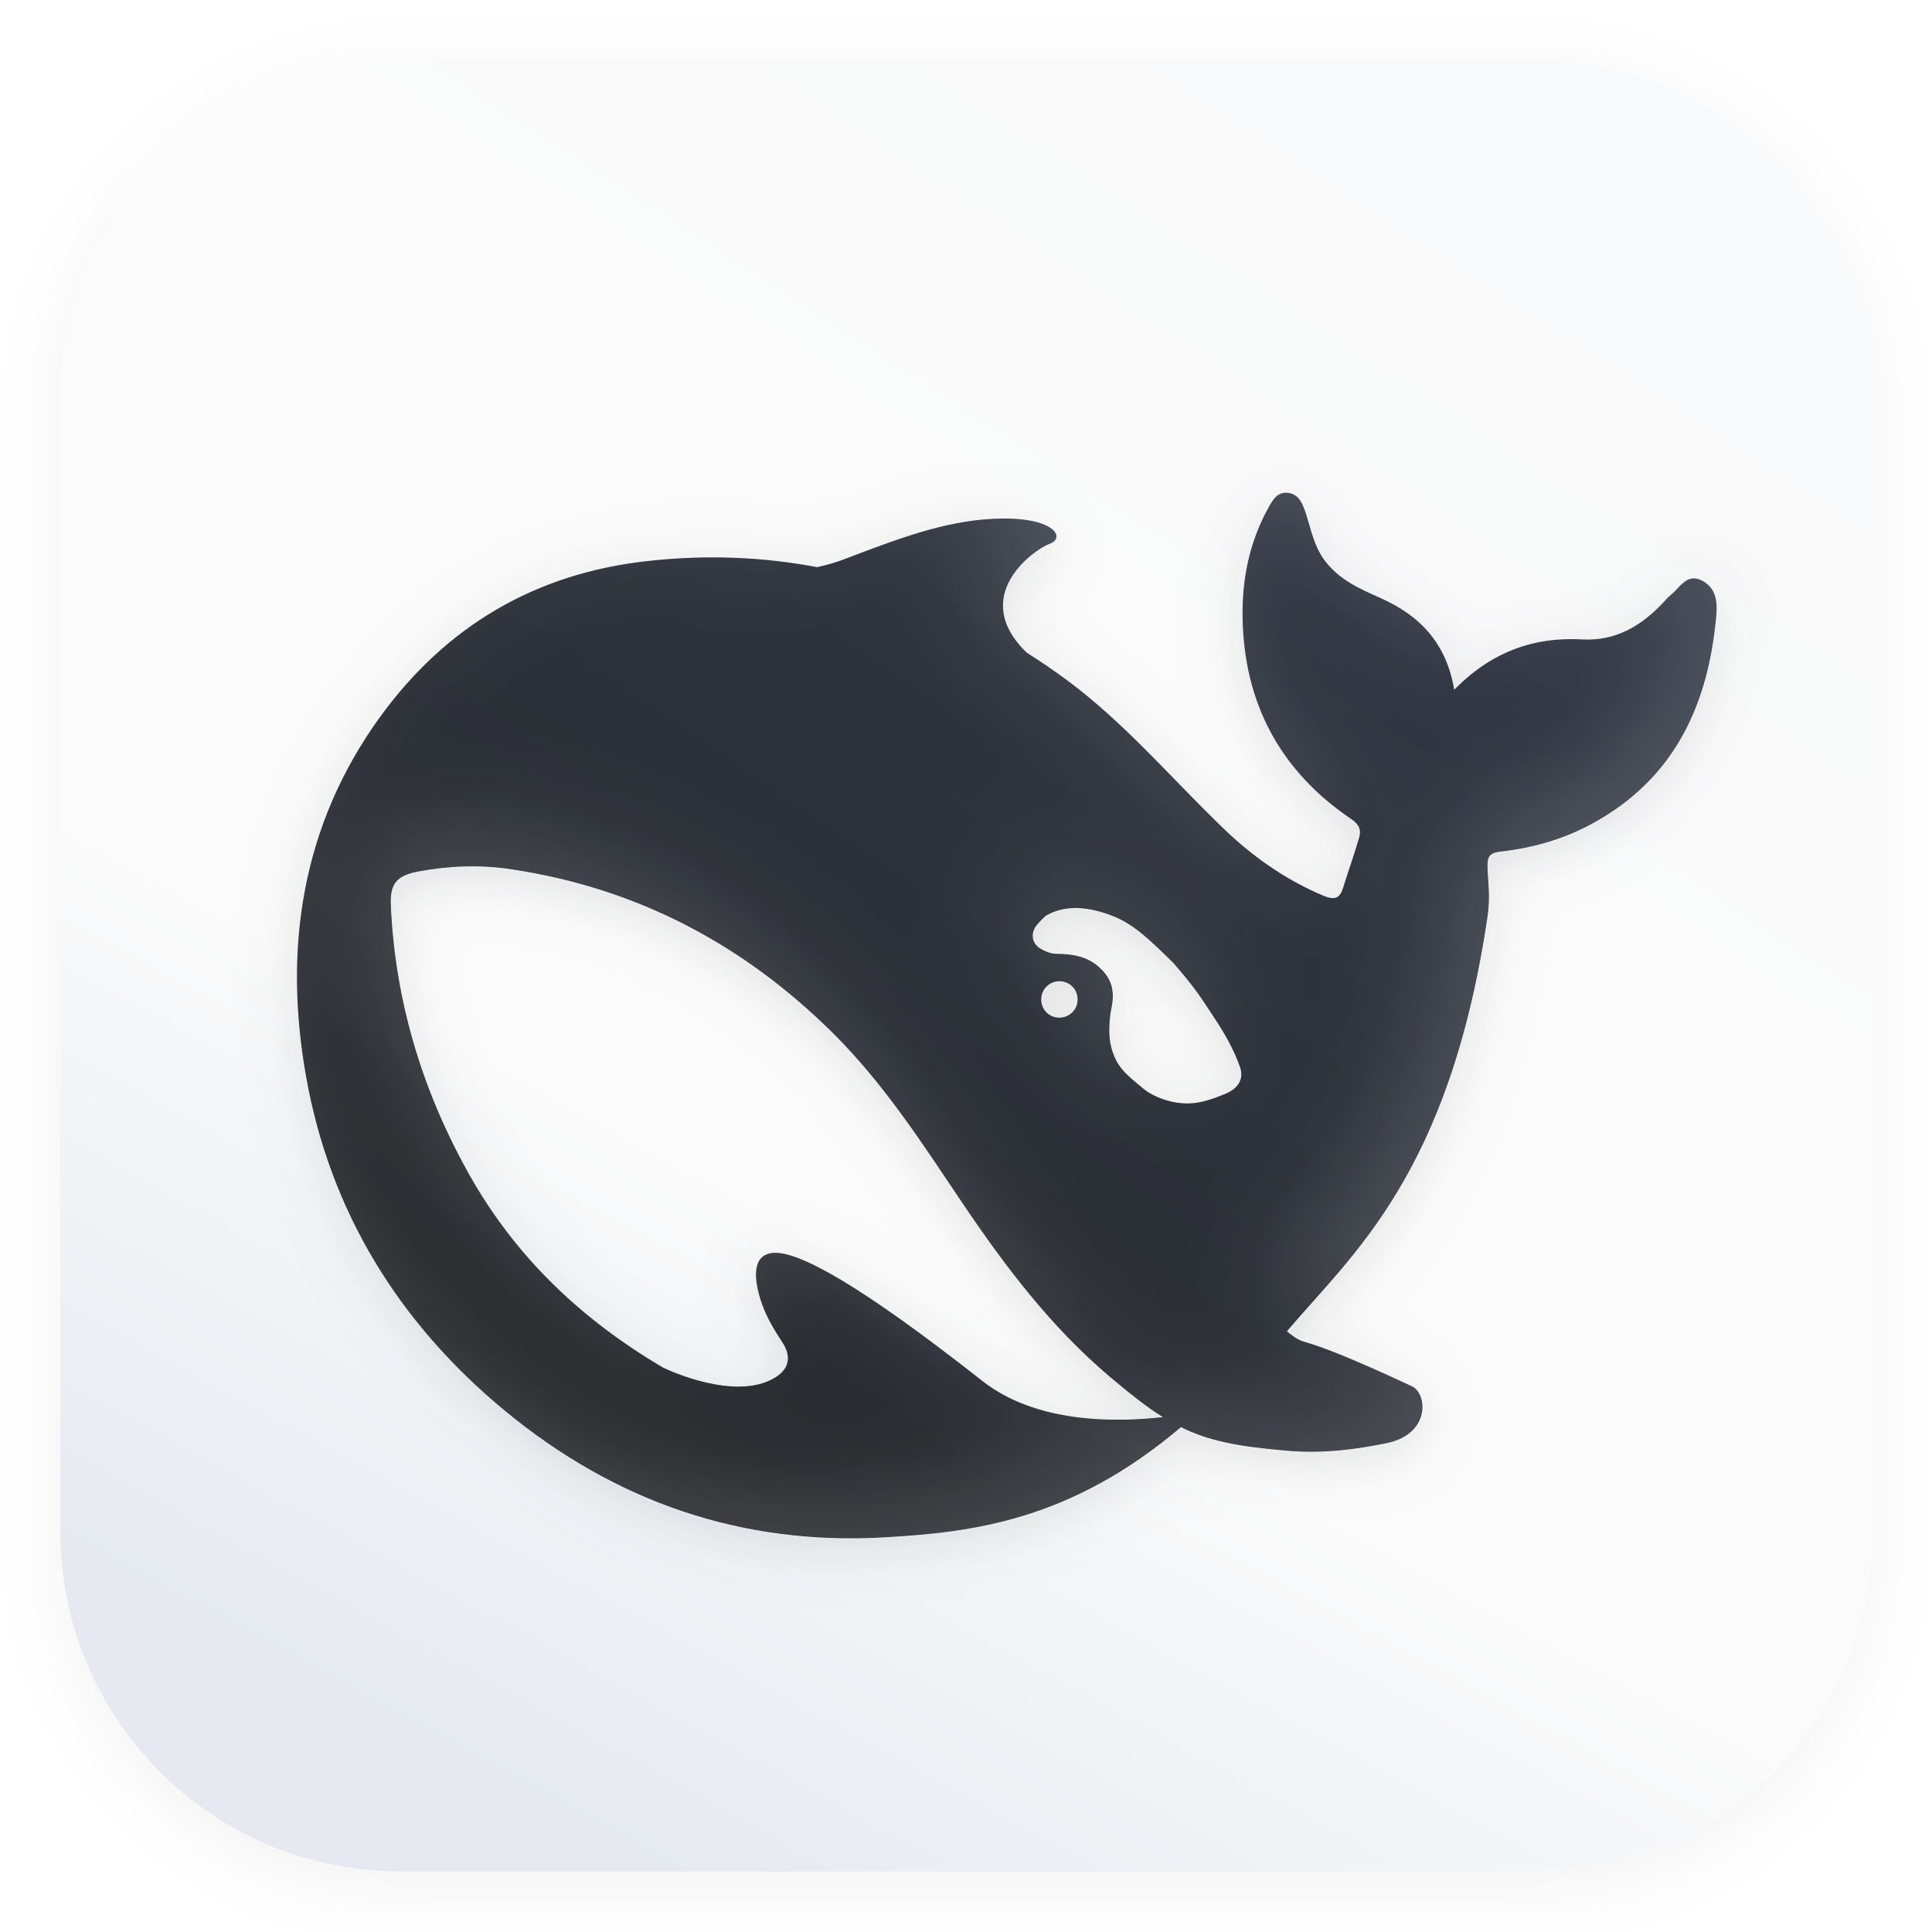
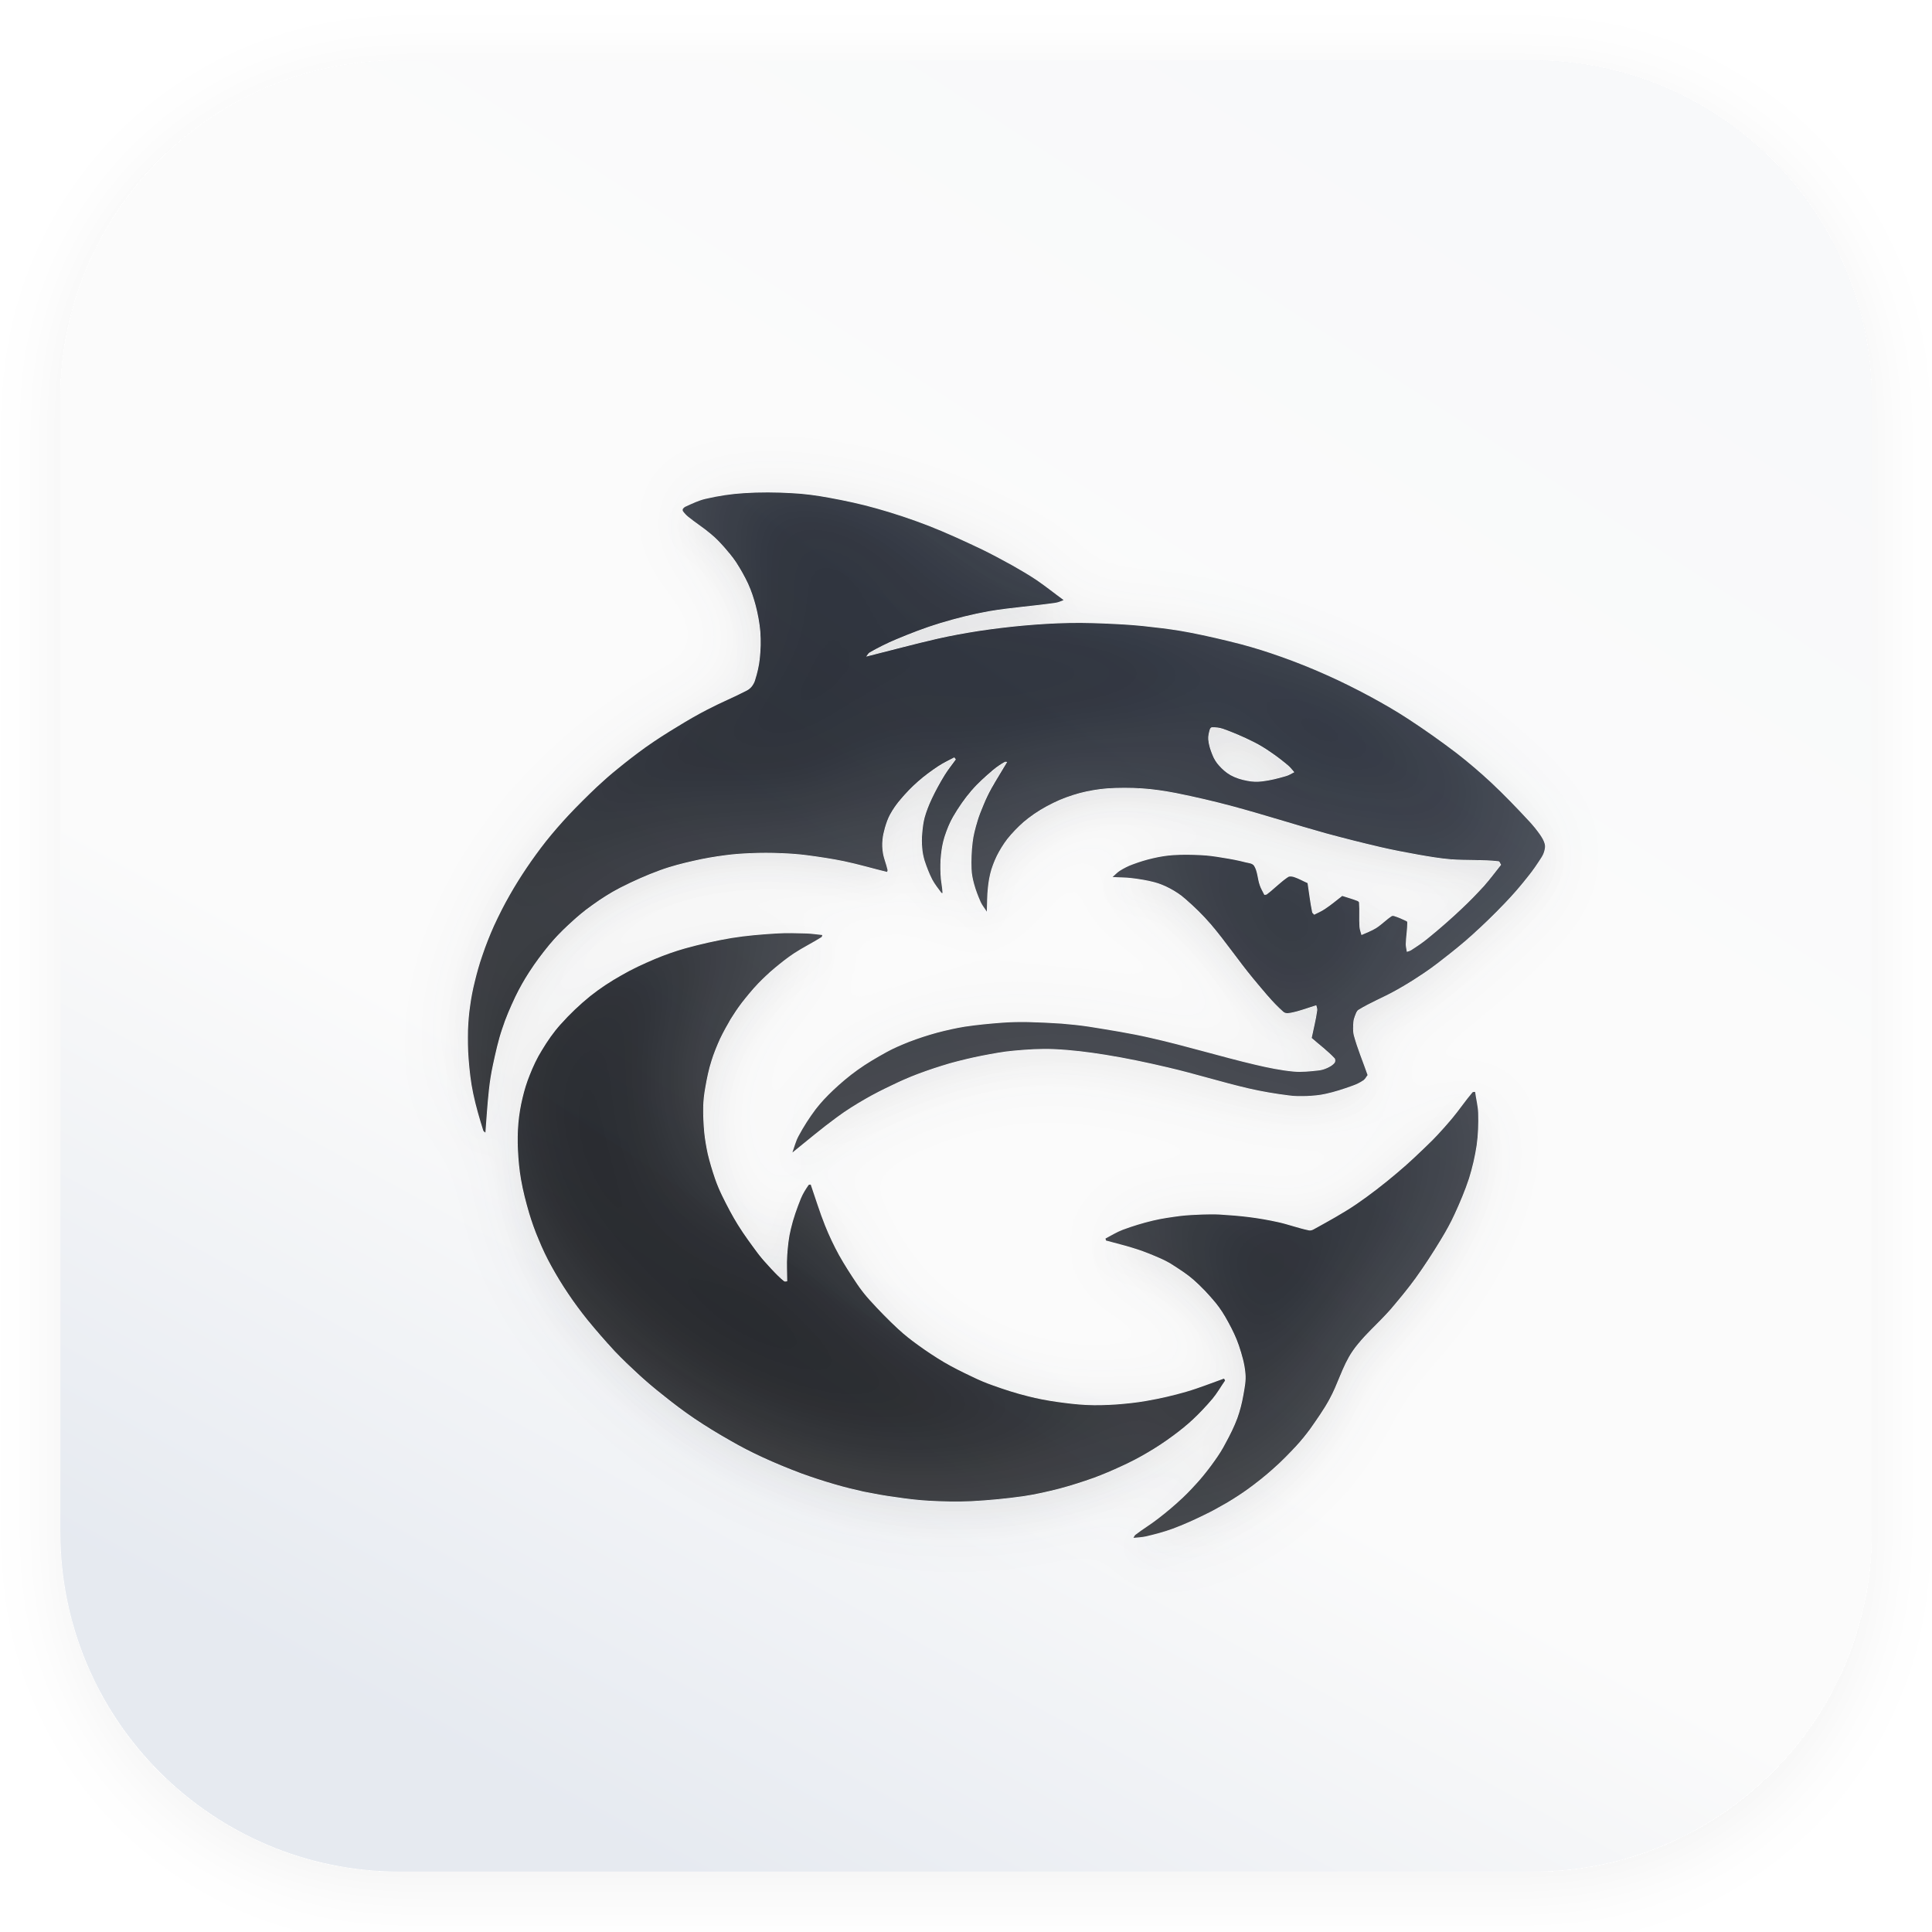
<svg xmlns="http://www.w3.org/2000/svg" width="1024" height="1024" viewBox="0 0 1024 1024" fill="none">
  <g transform="translate(32 32) scale(0.9375) translate(-40 -32)">
    <g filter="url(#filter0_d_1637_371)">
      <rect rx="192" width="1024" height="1024" transform="translate(40 32)" fill="#FBFBFB" />
      <rect rx="192" width="1024" height="1024" transform="translate(40 32)" fill="url(#paint0_linear_1637_371)" fill-opacity="0.4" />
      <rect rx="192" width="1024" height="1024" transform="translate(40 32)" fill="url(#paint1_linear_1637_371)" fill-opacity="0.8" />
      <g id="tray-glyph" filter="url(#filter1_ddi_1637_371)">
-         <path d="M968.002 326.025C959.5 321.85 955.842 329.804 950.865 333.835C949.162 335.143 947.722 336.834 946.283 338.393C933.859 351.673 919.336 360.407 900.376 359.363C872.649 357.804 848.963 366.525 828.035 387.759C823.586 361.583 808.812 345.951 786.313 335.936C774.536 330.729 762.64 325.51 754.401 314.186C748.645 306.112 747.074 297.127 744.195 288.274C742.36 282.936 740.538 277.465 734.385 276.554C727.718 275.51 725.103 281.112 722.476 285.803C712.006 304.95 707.952 326.039 708.349 347.405C709.26 395.463 729.54 433.742 769.823 460.962C774.404 464.094 775.579 467.212 774.14 471.771C771.394 481.153 768.119 490.257 765.241 499.639C763.406 505.624 760.66 506.933 754.256 504.329C732.154 495.08 713.049 481.417 696.175 464.874C667.524 437.138 641.633 406.536 609.325 382.566C601.733 376.964 594.154 371.758 586.298 366.802C553.33 334.773 590.616 308.464 599.251 305.333C608.282 302.082 602.393 290.877 573.214 291.009C544.048 291.141 517.364 300.906 483.353 313.935C478.389 315.891 473.147 317.318 467.786 318.494C436.917 312.64 404.873 311.332 371.377 315.111C308.332 322.141 257.975 351.964 220.953 402.876C176.471 464.081 166.014 533.624 178.835 606.153C192.302 682.594 231.291 745.887 291.194 795.372C353.328 846.68 424.876 871.813 506.498 866.99C556.076 864.122 611.279 857.489 673.532 804.74C689.23 812.55 705.708 815.681 733.052 818.02C754.111 819.976 774.391 816.976 790.076 813.726C814.674 808.519 812.971 785.726 804.072 781.564C731.995 747.962 747.826 761.638 733.435 750.565C770.06 707.198 825.263 662.139 846.85 516.156C848.553 504.567 847.114 497.273 846.85 487.892C846.718 482.157 848.025 479.95 854.574 479.303C872.623 477.215 890.156 472.273 906.238 463.42C952.938 437.892 971.765 395.965 976.215 345.7C976.875 338.01 976.083 330.069 967.976 326.039L968.002 326.025ZM561.067 778.432C491.222 723.477 457.343 705.374 443.347 706.154C430.263 706.933 432.626 721.918 435.505 731.682C438.515 741.315 442.436 747.962 447.929 756.418C451.718 762.021 454.346 770.345 444.14 776.609C421.641 790.549 382.533 771.918 380.698 771.006C335.174 744.182 297.109 708.757 270.293 660.316C244.389 613.698 229.35 563.685 226.868 510.302C226.208 497.406 230.01 492.847 242.831 490.508C259.704 487.376 277.106 486.729 293.98 489.2C365.264 499.625 425.959 531.523 476.844 582.052C505.878 610.831 527.861 645.213 550.491 678.815C574.561 714.492 600.452 748.49 633.42 776.358C645.066 786.122 654.348 793.548 663.247 799.019C636.431 802.018 591.698 802.666 561.08 778.445L561.067 778.432ZM594.55 562.905C594.55 557.171 599.132 552.625 604.888 552.625C606.195 552.625 607.371 552.876 608.414 553.273C609.853 553.801 611.16 554.581 612.203 555.744C614.038 557.567 615.081 560.17 615.081 562.905C615.081 568.64 610.5 573.185 604.743 573.185C598.987 573.185 594.537 568.627 594.537 562.905H594.55ZM698.539 616.301C691.871 619.037 685.19 621.375 678.787 621.64C668.845 622.155 657.992 618.125 652.103 613.17C642.953 605.479 636.404 601.185 633.658 587.773C632.483 582.039 633.13 573.185 634.186 568.111C636.536 557.171 633.922 550.141 626.212 543.759C619.927 538.553 611.952 537.112 603.185 537.112C599.911 537.112 596.914 535.685 594.682 534.509C591.025 532.686 588.015 528.127 590.893 522.525C591.804 520.701 596.254 516.275 597.297 515.495C609.206 508.716 622.937 510.936 635.625 516.01C647.403 520.833 656.288 529.686 669.109 542.186C682.193 557.289 684.543 561.465 692.003 572.789C697.892 581.642 703.252 590.759 706.909 601.185C709.128 607.699 706.249 613.038 698.539 616.288V616.301Z" fill="url(#paint2_linear_1637_371)" fill-opacity="0.9" />
+         <path d="M892.7 636.0C892.1 636.1 891.4 635.9 891.0 636.3C886.3 641.8 882.3 647.8 877.7 653.3C873.5 658.3 869.2 663.1 864.7 667.7C857.1 675.1 849.5 682.5 841.3 689.3C832.8 696.5 823.9 703.4 814.7 709.7C805.8 715.7 796.4 720.8 787.0 726.0C786.1 726.5 785.0 726.9 784.0 726.7C777.1 725.3 770.5 722.8 763.7 721.3C757.4 719.9 751.0 718.8 744.7 718.0C738.3 717.2 731.8 716.7 725.3 716.3C721.6 716.1 717.8 716.2 714.0 716.3C709.1 716.5 704.2 716.7 699.3 717.3C693.4 718.1 687.5 718.9 681.7 720.3C675.0 721.9 668.4 723.9 662.0 726.3C658.0 727.8 654.4 730.1 650.7 732.0C650.8 732.4 650.9 732.9 651.0 733.3C657.8 735.2 664.7 736.8 671.3 739.0C676.8 740.8 682.1 743.0 687.3 745.3C690.1 746.6 692.8 748.0 695.3 749.7C699.8 752.6 704.3 755.5 708.3 759.0C713.5 763.6 718.3 768.7 722.7 774.0C725.9 777.9 728.6 782.2 731.0 786.7C733.7 791.6 736.2 796.7 738.0 802.0C740.0 808.0 741.8 814.1 742.3 820.3C742.8 825.0 741.8 829.7 741.0 834.3C740.1 839.5 738.8 844.7 737.0 849.7C734.9 855.3 732.2 860.7 729.3 866.0C727.3 869.9 724.9 873.7 722.3 877.3C719.3 881.6 716.1 885.7 712.7 889.7C709.1 893.8 705.3 897.9 701.3 901.7C696.2 906.5 690.9 911.0 685.3 915.3C680.5 919.1 675.2 922.2 670.3 926.0C669.7 926.5 669.4 927.3 669.0 928.0C671.8 927.7 674.6 927.6 677.3 927.0C683.2 925.6 689.0 924.1 694.7 922.0C701.7 919.4 708.6 916.3 715.3 913.0C720.6 910.5 725.7 907.6 730.7 904.7C735.2 902.0 739.7 899.1 744.0 896.0C749.9 891.7 755.6 887.2 761.0 882.3C766.2 877.7 771.0 872.7 775.7 867.7C778.9 864.2 781.9 860.5 784.7 856.7C789.1 850.4 793.6 844.1 797.3 837.3C802.9 827.2 805.8 815.6 812.3 806.0C819.4 795.6 829.5 787.5 837.7 778.0C843.2 771.5 848.7 764.9 853.7 758.0C859.6 749.8 865.1 741.3 870.3 732.7C873.6 727.3 876.7 721.7 879.3 716.0C882.8 708.4 886.1 700.6 888.7 692.7C890.9 685.6 892.6 678.3 893.7 671.0C894.7 663.9 894.9 656.8 894.7 649.7C894.5 645.1 893.3 640.6 892.7 636.0Z M281.7 608.7C278.5 613.8 275.9 619.4 273.7 625.0C271.7 629.9 270.2 634.9 269.0 640.0C267.7 645.4 266.8 650.8 266.3 656.3C265.8 662.2 265.7 668.1 266.0 674.0C266.3 680.5 266.9 687.0 268.0 693.3C269.3 700.8 271.2 708.1 273.3 715.3C275.1 721.3 277.2 727.2 279.7 733.0C282.1 738.9 284.9 744.7 288.0 750.3C291.4 756.5 295.1 762.5 299.0 768.3C302.9 774.1 307.0 779.6 311.3 785.0C317.1 792.1 323.1 799.0 329.3 805.7C334.2 810.9 339.4 815.8 344.7 820.7C349.8 825.4 355.2 830.0 360.7 834.3C367.4 839.7 374.2 844.9 381.3 849.7C389.0 854.9 396.9 859.7 405.0 864.3C411.9 868.3 419.1 872.0 426.3 875.3C434.5 879.1 442.9 882.5 451.3 885.7C458.7 888.4 466.1 890.8 473.7 893.0C479.8 894.8 486.1 896.3 492.3 897.7C499.3 899.1 506.3 900.4 513.3 901.3C520.6 902.4 528.0 903.3 535.3 903.7C544.4 904.2 553.6 904.4 562.7 904.0C574.2 903.4 585.6 902.3 597.0 900.7C605.0 899.5 612.9 897.7 620.7 895.7C628.2 893.7 635.7 891.3 643.0 888.7C649.2 886.4 655.3 883.8 661.3 881.0C667.0 878.4 672.6 875.5 678.0 872.3C683.7 869.0 689.3 865.3 694.7 861.3C699.2 858.0 703.6 854.5 707.7 850.7C712.3 846.4 716.6 841.8 720.7 837.0C723.8 833.3 726.2 829.0 729.0 825.0C728.8 824.6 728.6 824.1 728.3 823.7C720.1 826.6 712.0 829.9 703.7 832.3C695.1 834.8 686.4 836.8 677.7 838.3C671.0 839.5 664.1 840.2 657.3 840.7C651.0 841.1 644.7 841.3 638.3 841.0C631.9 840.7 625.4 839.9 619.0 839.0C612.6 838.1 606.2 836.9 600.0 835.3C592.3 833.4 584.8 831.0 577.3 828.3C572.4 826.6 567.7 824.6 563.0 822.3C556.9 819.4 550.8 816.4 545.0 813.0C539.3 809.6 533.7 805.9 528.3 802.0C523.7 798.7 519.2 795.2 515.0 791.3C508.5 785.3 502.3 778.9 496.3 772.3C493.3 769.0 490.5 765.4 488.0 761.7C483.9 755.6 479.9 749.4 476.3 743.0C472.8 736.6 469.7 730.1 467.0 723.3C463.5 714.6 460.8 705.6 457.7 696.7C457.2 696.8 456.6 696.6 456.3 697.0C454.4 699.7 452.6 702.6 451.3 705.7C448.7 712.2 446.3 718.8 444.7 725.7C443.3 731.3 442.7 737.2 442.3 743.0C441.9 748.7 442.3 754.3 442.3 760.0C441.7 760.0 440.9 760.4 440.3 760.0C437.3 757.6 434.6 754.8 432.0 752.0C429.0 748.8 426.0 745.5 423.3 742.0C418.7 735.8 414.1 729.6 410.0 723.0C406.2 716.9 402.9 710.5 399.7 704.0C397.9 700.3 396.3 696.5 395.0 692.7C393.2 687.4 391.6 682.1 390.3 676.7C389.3 672.1 388.5 667.4 388.0 662.7C387.5 657.1 387.2 651.6 387.3 646.0C387.4 641.6 387.9 637.3 388.7 633.0C389.7 627.2 390.9 621.3 392.7 615.7C394.2 610.8 396.2 606.0 398.3 601.3C400.4 596.9 402.8 592.6 405.3 588.3C407.5 584.8 409.8 581.3 412.3 578.0C415.8 573.5 419.4 569.1 423.3 565.0C426.7 561.5 430.3 558.1 434.0 555.0C438.1 551.6 442.2 548.3 446.7 545.3C452.5 541.5 458.8 538.4 464.7 534.7C465.1 534.4 465.1 533.8 465.3 533.3C461.9 533.0 458.5 532.4 455.0 532.3C448.4 532.1 441.9 531.9 435.3 532.3C425.4 532.9 415.5 533.7 405.7 535.3C395.6 537.0 385.5 539.3 375.7 542.0C368.9 543.9 362.2 546.3 355.7 549.0C348.2 552.2 340.7 555.6 333.7 559.7C326.6 563.7 319.7 568.2 313.3 573.3C306.4 578.9 299.9 585.1 294.0 591.7C289.3 596.9 285.3 602.7 281.7 608.7Z M236.7 637.0C238.4 645.2 240.8 653.3 243.3 661.3C243.5 661.9 244.2 662.2 244.7 662.7C245.4 653.3 246.0 644.0 247.0 634.7C247.6 629.1 248.5 623.5 249.7 618.0C251.4 610.2 253.1 602.3 255.7 594.7C258.0 587.5 261.1 580.5 264.3 573.7C267.0 568.1 270.0 562.8 273.3 557.7C277.3 551.5 281.7 545.6 286.3 540.0C290.2 535.3 294.5 530.8 299.0 526.7C304.0 522.0 309.1 517.6 314.7 513.7C320.5 509.5 326.6 505.6 333.0 502.3C341.3 498.1 349.9 494.2 358.7 491.0C365.9 488.3 373.5 486.4 381.0 484.7C387.9 483.1 395.0 481.9 402.0 481.0C407.4 480.3 412.9 479.9 418.3 479.7C425.0 479.4 431.7 479.4 438.3 479.7C443.9 479.9 449.5 480.3 455.0 481.0C463.3 482.1 471.5 483.3 479.7 485.0C489.1 487.0 498.3 489.7 507.7 492.0C507.8 491.6 508.1 491.1 508.0 490.7C507.2 487.0 505.6 483.4 505.0 479.7C504.5 476.8 504.4 473.9 504.7 471.0C504.9 468.3 505.6 465.6 506.3 463.0C507.2 460.0 508.2 457.0 509.7 454.3C511.6 450.8 514.0 447.4 516.7 444.3C520.1 440.3 523.7 436.5 527.7 433.0C532.0 429.2 536.6 425.8 541.3 422.7C544.6 420.5 548.2 418.9 551.7 417.0C552.0 417.4 552.3 417.9 552.7 418.3C550.2 421.8 547.5 425.1 545.3 428.7C542.3 433.6 539.5 438.7 537.0 444.0C535.1 448.0 533.5 452.1 532.3 456.3C531.4 459.7 531.0 463.2 530.7 466.7C530.4 469.9 530.4 473.1 530.7 476.3C530.9 479.2 531.5 482.0 532.3 484.7C533.7 488.9 535.3 493.1 537.3 497.0C539.0 500.1 541.2 502.9 543.3 505.7C543.5 505.8 544.0 505.9 544.0 505.7C543.8 501.6 542.8 497.7 542.7 493.7C542.5 489.3 542.5 485.0 543.0 480.7C543.4 476.7 544.1 472.8 545.3 469.0C546.8 464.4 548.6 459.8 551.0 455.7C554.5 449.7 558.5 443.9 563.0 438.7C567.2 433.8 572.1 429.5 577.0 425.3C579.4 423.3 582.0 421.5 584.7 420.0C585.1 419.7 585.8 420.0 586.3 420.0C582.9 425.8 579.3 431.4 576.0 437.3C574.1 440.7 572.5 444.1 571.0 447.7C569.4 451.5 567.8 455.4 566.7 459.3C565.4 463.7 564.2 468.1 563.7 472.7C563.0 478.4 562.8 484.2 563.0 490.0C563.1 493.4 563.8 496.7 564.7 500.0C565.8 504.0 567.3 507.9 569.0 511.7C570.0 513.9 571.7 515.9 573.0 518.0C573.2 512.8 573.1 507.5 573.7 502.3C574.1 498.3 574.8 494.2 576.0 490.3C577.3 486.3 578.9 482.4 581.0 478.7C583.2 474.8 585.7 471.0 588.7 467.7C592.2 463.7 596.1 459.9 600.3 456.7C605.4 452.8 610.9 449.5 616.7 446.7C622.2 444.0 628.1 441.9 634.0 440.3C639.8 438.8 645.7 437.8 651.7 437.3C659.3 436.8 667.0 436.8 674.7 437.3C682.1 437.8 689.4 438.9 696.7 440.3C709.2 442.8 721.7 445.7 734.0 449.0C754.4 454.5 774.6 461.0 795.0 466.7C806.8 469.9 818.7 472.9 830.7 475.7C838.9 477.6 847.3 479.2 855.7 480.7C862.6 481.9 869.6 483.1 876.7 483.7C887.1 484.5 897.6 483.8 908.0 485.0C908.9 485.1 909.1 486.6 909.7 487.3C906.0 491.9 902.6 496.6 898.7 501.0C893.9 506.3 888.9 511.4 883.7 516.3C876.7 522.9 869.4 529.3 862.0 535.3C858.4 538.3 854.6 540.8 850.7 543.3C849.9 543.8 848.9 544.0 848.0 544.3C847.8 542.7 847.3 541.0 847.3 539.3C847.4 534.5 848.3 529.8 848.3 525.0C848.3 524.5 847.8 524.2 847.3 524.0C845.0 522.9 842.5 521.8 840.0 521.0C839.4 520.8 838.6 520.6 838.0 521.0C834.5 523.3 831.6 526.4 828.0 528.7C825.0 530.6 821.6 531.8 818.3 533.3C817.9 531.6 817.1 529.8 817.0 528.0C816.6 522.7 817.1 517.3 816.7 512.0C816.6 511.5 816.1 511.2 815.7 511.0C812.4 509.7 809.0 508.8 805.7 507.7C801.9 510.6 798.3 513.7 794.3 516.3C792.1 517.8 789.7 518.8 787.3 520.0C786.9 519.4 786.1 519.0 786.0 518.3C784.7 512.1 784.0 505.7 783.0 499.3C780.0 498.0 777.1 496.3 774.0 495.3C772.8 495.0 771.4 494.7 770.3 495.3C765.3 498.6 761.1 503.1 756.3 506.7C755.9 507.0 755.2 506.9 754.7 507.0C753.7 504.9 752.4 502.9 751.7 500.7C750.2 496.5 750.3 491.7 748.0 488.0C746.9 486.3 744.3 486.2 742.3 485.7C737.4 484.4 732.4 483.5 727.3 482.7C722.6 481.9 717.8 481.2 713.0 481.0C707.0 480.7 701.0 480.6 695.0 481.0C690.6 481.3 686.3 482.0 682.0 483.0C677.5 484.0 673.0 485.4 668.7 487.0C665.6 488.1 662.7 489.6 660.0 491.3C658.3 492.4 656.9 494.0 655.3 495.3C659.4 495.6 663.6 495.5 667.7 496.0C672.7 496.6 677.8 497.4 682.7 498.7C686.1 499.6 689.5 501.0 692.7 502.7C696.3 504.6 699.9 506.9 703.0 509.7C708.9 514.8 714.6 520.4 719.7 526.3C729.4 537.7 737.8 550.2 747.3 561.7C753.7 569.3 759.9 577.2 767.3 583.7C768.8 584.9 771.1 584.4 773.0 584.0C778.3 582.9 783.4 580.9 788.7 579.3C788.9 580.4 789.5 581.5 789.3 582.7C788.5 588.7 786.9 594.7 785.7 600.7C790.7 605.1 796.1 609.1 800.7 614.0C801.3 614.7 801.3 616.2 800.7 617.0C799.5 618.5 797.7 619.5 796.0 620.3C794.1 621.2 792.1 621.8 790.0 622.0C784.6 622.6 779.1 623.2 773.7 622.7C765.4 621.9 757.1 620.2 749.0 618.3C726.0 612.9 703.4 605.9 680.3 600.7C666.9 597.6 653.3 595.5 639.7 593.3C633.7 592.4 627.7 591.8 621.7 591.3C614.5 590.8 607.2 590.5 600.0 590.3C594.4 590.2 588.9 590.3 583.3 590.7C575.1 591.3 566.8 592.1 558.7 593.3C552.5 594.3 546.4 595.7 540.3 597.3C534.1 599.0 528.0 601.0 522.0 603.3C517.0 605.3 512.0 607.4 507.3 610.0C500.8 613.6 494.4 617.3 488.3 621.7C482.7 625.7 477.4 630.2 472.3 635.0C468.3 638.8 464.4 642.9 461.0 647.3C456.8 652.9 453.0 658.8 449.7 665.0C447.9 668.3 447.0 672.1 445.7 675.7C455.3 668.0 464.7 660.0 474.7 652.7C480.6 648.3 486.9 644.4 493.3 640.7C499.0 637.4 504.8 634.5 510.7 631.7C516.2 629.0 521.9 626.5 527.7 624.3C534.6 621.7 541.6 619.4 548.7 617.3C555.6 615.4 562.6 613.7 569.7 612.3C576.6 611.0 583.6 609.6 590.7 609.0C599.4 608.2 608.2 607.6 617.0 608.0C628.3 608.5 639.5 609.9 650.7 611.7C664.4 613.9 678.1 616.8 691.7 620.0C709.3 624.1 726.7 629.6 744.3 633.7C753.0 635.7 761.8 637.2 770.7 638.3C774.6 638.9 778.7 638.8 782.7 638.7C786.7 638.5 790.7 638.2 794.7 637.3C800.7 636.0 806.5 634.1 812.3 632.0C814.9 631.1 817.4 629.9 819.7 628.3C820.8 627.5 821.4 626.1 822.3 625.0C819.3 616.3 815.7 607.9 813.3 599.0C812.6 596.2 812.8 593.2 813.0 590.3C813.1 589.0 813.5 587.6 814.0 586.3C814.6 584.9 815.0 583.2 816.3 582.3C823.9 577.6 832.2 574.3 840.0 570.0C845.4 567.0 850.8 563.8 856.0 560.3C861.3 556.9 866.4 553.2 871.3 549.3C877.9 544.2 884.5 538.9 890.7 533.3C898.1 526.6 905.4 519.6 912.3 512.3C917.6 506.8 922.6 501.0 927.3 495.0C930.5 491.1 933.3 486.9 936.0 482.7C936.9 481.3 937.6 479.9 938.0 478.3C938.4 476.8 938.7 475.2 938.3 473.7C937.7 471.4 936.4 469.3 935.0 467.3C932.9 464.3 930.5 461.4 928.0 458.7C919.9 450.0 911.7 441.4 903.0 433.3C895.9 426.7 888.4 420.3 880.7 414.3C870.3 406.4 859.6 398.8 848.7 391.7C840.6 386.4 832.2 381.6 823.7 377.0C814.4 372.0 805.0 367.3 795.3 363.0C785.5 358.6 775.5 354.6 765.3 351.0C756.9 348.0 748.3 345.3 739.7 343.0C728.5 340.1 717.3 337.5 706.0 335.3C697.8 333.7 689.6 332.6 681.3 331.7C673.4 330.7 665.4 330.1 657.3 329.7C647.2 329.2 637.1 328.8 627.0 329.0C617.0 329.2 607.0 329.8 597.0 330.7C587.1 331.6 577.2 332.8 567.3 334.3C558.4 335.7 549.5 337.3 540.7 339.3C525.0 342.9 509.6 347.1 494.0 351.0C494.8 350.1 495.3 348.9 496.3 348.3C501.9 345.1 507.7 342.2 513.7 339.7C523.2 335.7 532.8 332.0 542.7 329.0C553.1 325.9 563.6 323.2 574.3 321.3C588.9 318.8 603.7 317.9 618.3 315.7C620.1 315.4 621.7 314.6 623.3 314.0C617.4 309.7 611.7 305.1 605.7 301.0C600.5 297.5 595.1 294.4 589.7 291.3C582.8 287.5 575.8 283.7 568.7 280.3C557.5 275.0 546.2 269.8 534.7 265.3C523.5 261.0 512.2 257.2 500.7 254.0C490.5 251.1 480.1 248.9 469.7 247.0C461.6 245.5 453.5 244.4 445.3 244.0C434.9 243.4 424.4 243.3 414.0 244.0C405.6 244.5 397.2 245.8 389.0 247.7C384.5 248.7 380.2 250.8 376.0 252.7C375.2 253.0 374.5 253.6 374.0 254.3C373.8 254.7 373.8 255.3 374.0 255.7C374.9 257.0 376.1 258.3 377.3 259.3C382.2 263.3 387.5 266.6 392.3 270.7C395.5 273.3 398.3 276.3 401.0 279.3C403.7 282.4 406.4 285.6 408.7 289.0C411.7 293.6 414.4 298.4 416.7 303.3C418.8 307.9 420.4 312.8 421.7 317.7C423.1 323.2 424.2 328.9 424.7 334.7C425.1 340.7 425.0 346.7 424.3 352.7C423.8 357.3 422.7 361.9 421.3 366.3C420.9 367.9 420.0 369.4 419.0 370.7C418.1 371.8 416.9 372.7 415.7 373.3C407.2 377.7 398.4 381.3 390.0 385.7C383.4 389.1 377.0 392.8 370.7 396.7C363.5 401.0 356.5 405.5 349.7 410.3C343.3 414.9 337.1 419.7 331.0 424.7C326.4 428.4 322.0 432.3 317.7 436.3C311.3 442.4 305.0 448.6 299.0 455.0C293.9 460.5 289.0 466.1 284.3 472.0C279.9 477.6 275.7 483.4 271.7 489.3C267.8 495.1 264.1 501.0 260.7 507.0C256.9 513.6 253.5 520.4 250.3 527.3C247.5 533.6 244.9 540.1 242.7 546.7C240.7 552.4 239.1 558.2 237.7 564.0C236.4 569.2 235.4 574.4 234.7 579.7C233.9 585.0 233.5 590.3 233.3 595.7C233.2 601.9 233.2 608.1 233.7 614.3C234.3 621.9 235.1 629.5 236.7 637.0Z M719.0 398.7C719.2 398.1 719.7 397.4 720.3 397.3C722.8 397.2 725.3 397.5 727.7 398.3C734.4 400.7 740.9 403.5 747.3 406.7C751.4 408.7 755.3 411.1 759.0 413.7C762.9 416.3 766.7 419.3 770.3 422.3C771.8 423.6 773.0 425.2 774.3 426.7C772.4 427.6 770.7 428.8 768.7 429.3C763.6 430.8 758.5 432.1 753.3 432.7C750.0 433.1 746.6 433.0 743.3 432.3C739.6 431.6 736.0 430.5 732.7 428.7C729.8 427.1 727.2 424.8 725.0 422.3C723.2 420.3 721.7 417.9 720.7 415.3C719.4 412.1 718.3 408.8 718.0 405.3C717.8 403.1 718.4 400.8 719.0 398.7Z" transform="translate(68.995 65.991) scale(0.86349)" fill="url(#paint2_linear_1637_371)" fill-opacity="0.9" />
      </g>
    </g>
  </g>
  <defs>
    <filter id="filter0_d_1637_371" x="-8" y="-16" width="1120" height="1120" filterUnits="userSpaceOnUse" color-interpolation-filters="sRGB">
      <feFlood flood-opacity="0" result="BackgroundImageFix" />
      <feColorMatrix in="SourceAlpha" type="matrix" values="0 0 0 0 0 0 0 0 0 0 0 0 0 0 0 0 0 0 127 0" result="hardAlpha" />
      <feOffset dy="8" />
      <feGaussianBlur stdDeviation="20" />
      <feComposite in2="hardAlpha" operator="out" />
      <feColorMatrix type="matrix" values="0 0 0 0 0 0 0 0 0 0 0 0 0 0 0 0 0 0 0.05 0" />
      <feBlend mode="normal" in2="BackgroundImageFix" result="effect1_dropShadow_1637_371" />
      <feBlend mode="normal" in="BackgroundImageFix" in2="effect1_dropShadow_1637_371" result="BackgroundImageFix" />
      <feBlend mode="normal" in="SourceGraphic" in2="BackgroundImageFix" result="shape" />
    </filter>
    <filter id="filter1_ddi_1637_371" x="133.744" y="240.427" width="882.652" height="671.147" filterUnits="userSpaceOnUse" color-interpolation-filters="sRGB">
      <feFlood flood-opacity="0" result="BackgroundImageFix" />
      <feColorMatrix in="SourceAlpha" type="matrix" values="0 0 0 0 0 0 0 0 0 0 0 0 0 0 0 0 0 0 127 0" result="hardAlpha" />
      <feOffset dy="4" />
      <feGaussianBlur stdDeviation="20" />
      <feComposite in2="hardAlpha" operator="out" />
      <feColorMatrix type="matrix" values="0 0 0 0 0.176 0 0 0 0 0.192 0 0 0 0 0.231 0 0 0 0.08 0" />
      <feBlend mode="normal" in2="BackgroundImageFix" result="effect1_dropShadow_1637_371" />
      <feColorMatrix in="SourceAlpha" type="matrix" values="0 0 0 0 0 0 0 0 0 0 0 0 0 0 0 0 0 0 127 0" result="hardAlpha" />
      <feOffset dy="8" />
      <feGaussianBlur stdDeviation="8" />
      <feComposite in2="hardAlpha" operator="out" />
      <feColorMatrix type="matrix" values="0 0 0 0 0.173 0 0 0 0 0.188 0 0 0 0 0.224 0 0 0 0.04 0" />
      <feBlend mode="normal" in2="effect1_dropShadow_1637_371" result="effect2_dropShadow_1637_371" />
      <feBlend mode="normal" in="SourceGraphic" in2="BackgroundImageFix" result="shape" />
      <feColorMatrix in="SourceAlpha" type="matrix" values="0 0 0 0 0 0 0 0 0 0 0 0 0 0 0 0 0 0 127 0" result="hardAlpha" />
      <feOffset dx="-16" dy="-20" />
      <feGaussianBlur stdDeviation="30" />
      <feComposite in2="hardAlpha" operator="arithmetic" k2="-1" k3="1" />
      <feColorMatrix type="matrix" values="0 0 0 0 1 0 0 0 0 1 0 0 0 0 1 0 0 0 0.15 0" />
      <feBlend mode="normal" in2="shape" result="effect3_innerShadow_1637_371" />
      <feBlend mode="normal" in="effect3_innerShadow_1637_371" in2="effect2_dropShadow_1637_371" result="effect3_innerShadow_1637_371" />
    </filter>
    <linearGradient id="paint0_linear_1637_371" x1="973.58" y1="1.59609e-05" x2="378.123" y2="917.86" gradientUnits="userSpaceOnUse">
      <stop offset="0.142" stop-color="#D4DBE9" />
      <stop offset="0.486" stop-color="#FBFBFB" />
    </linearGradient>
    <linearGradient id="paint1_linear_1637_371" x1="603.371" y1="445.063" x2="239.356" y2="1111.41" gradientUnits="userSpaceOnUse">
      <stop offset="0.363" stop-color="#FBFBFB" />
      <stop offset="0.83" stop-color="#E1E6EE" />
    </linearGradient>
    <linearGradient id="paint2_linear_1637_371" x1="849.855" y1="39.085" x2="331.636" y2="802.645" gradientUnits="userSpaceOnUse">
      <stop offset="0.086" stop-color="#1C2434" />
      <stop offset="1" stop-color="#0F1115" />
    </linearGradient>
  </defs>
</svg>
